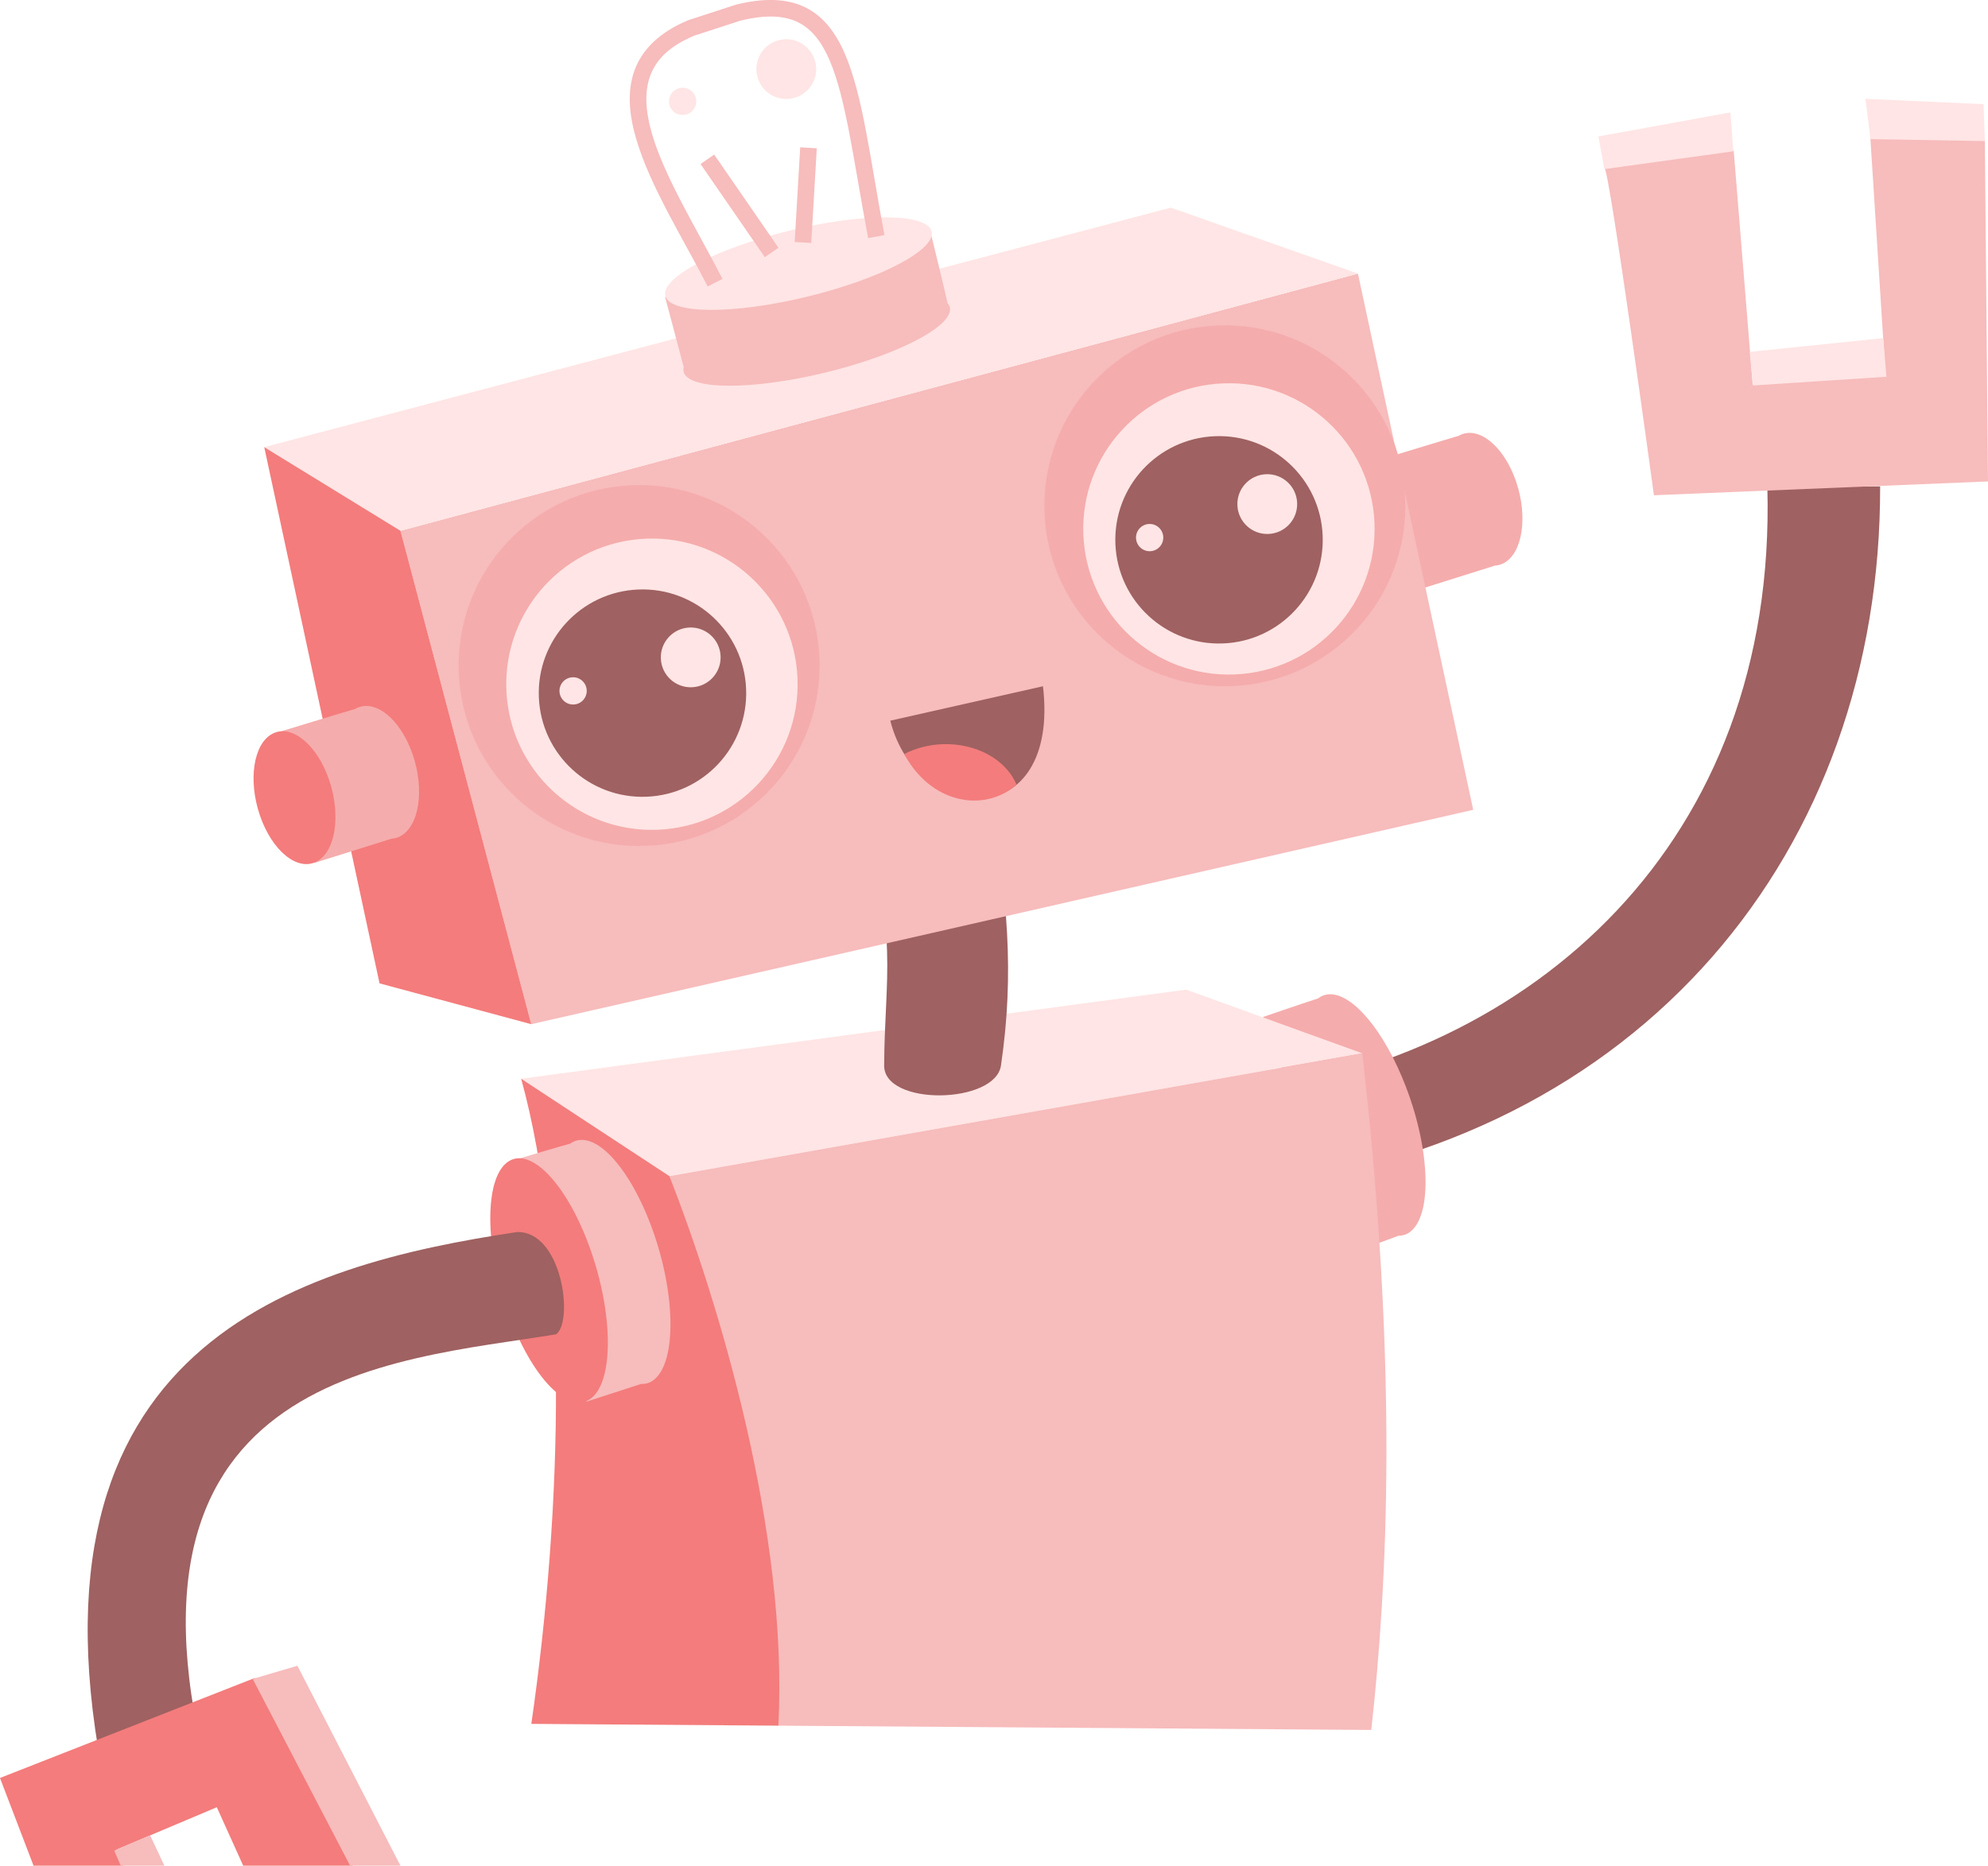
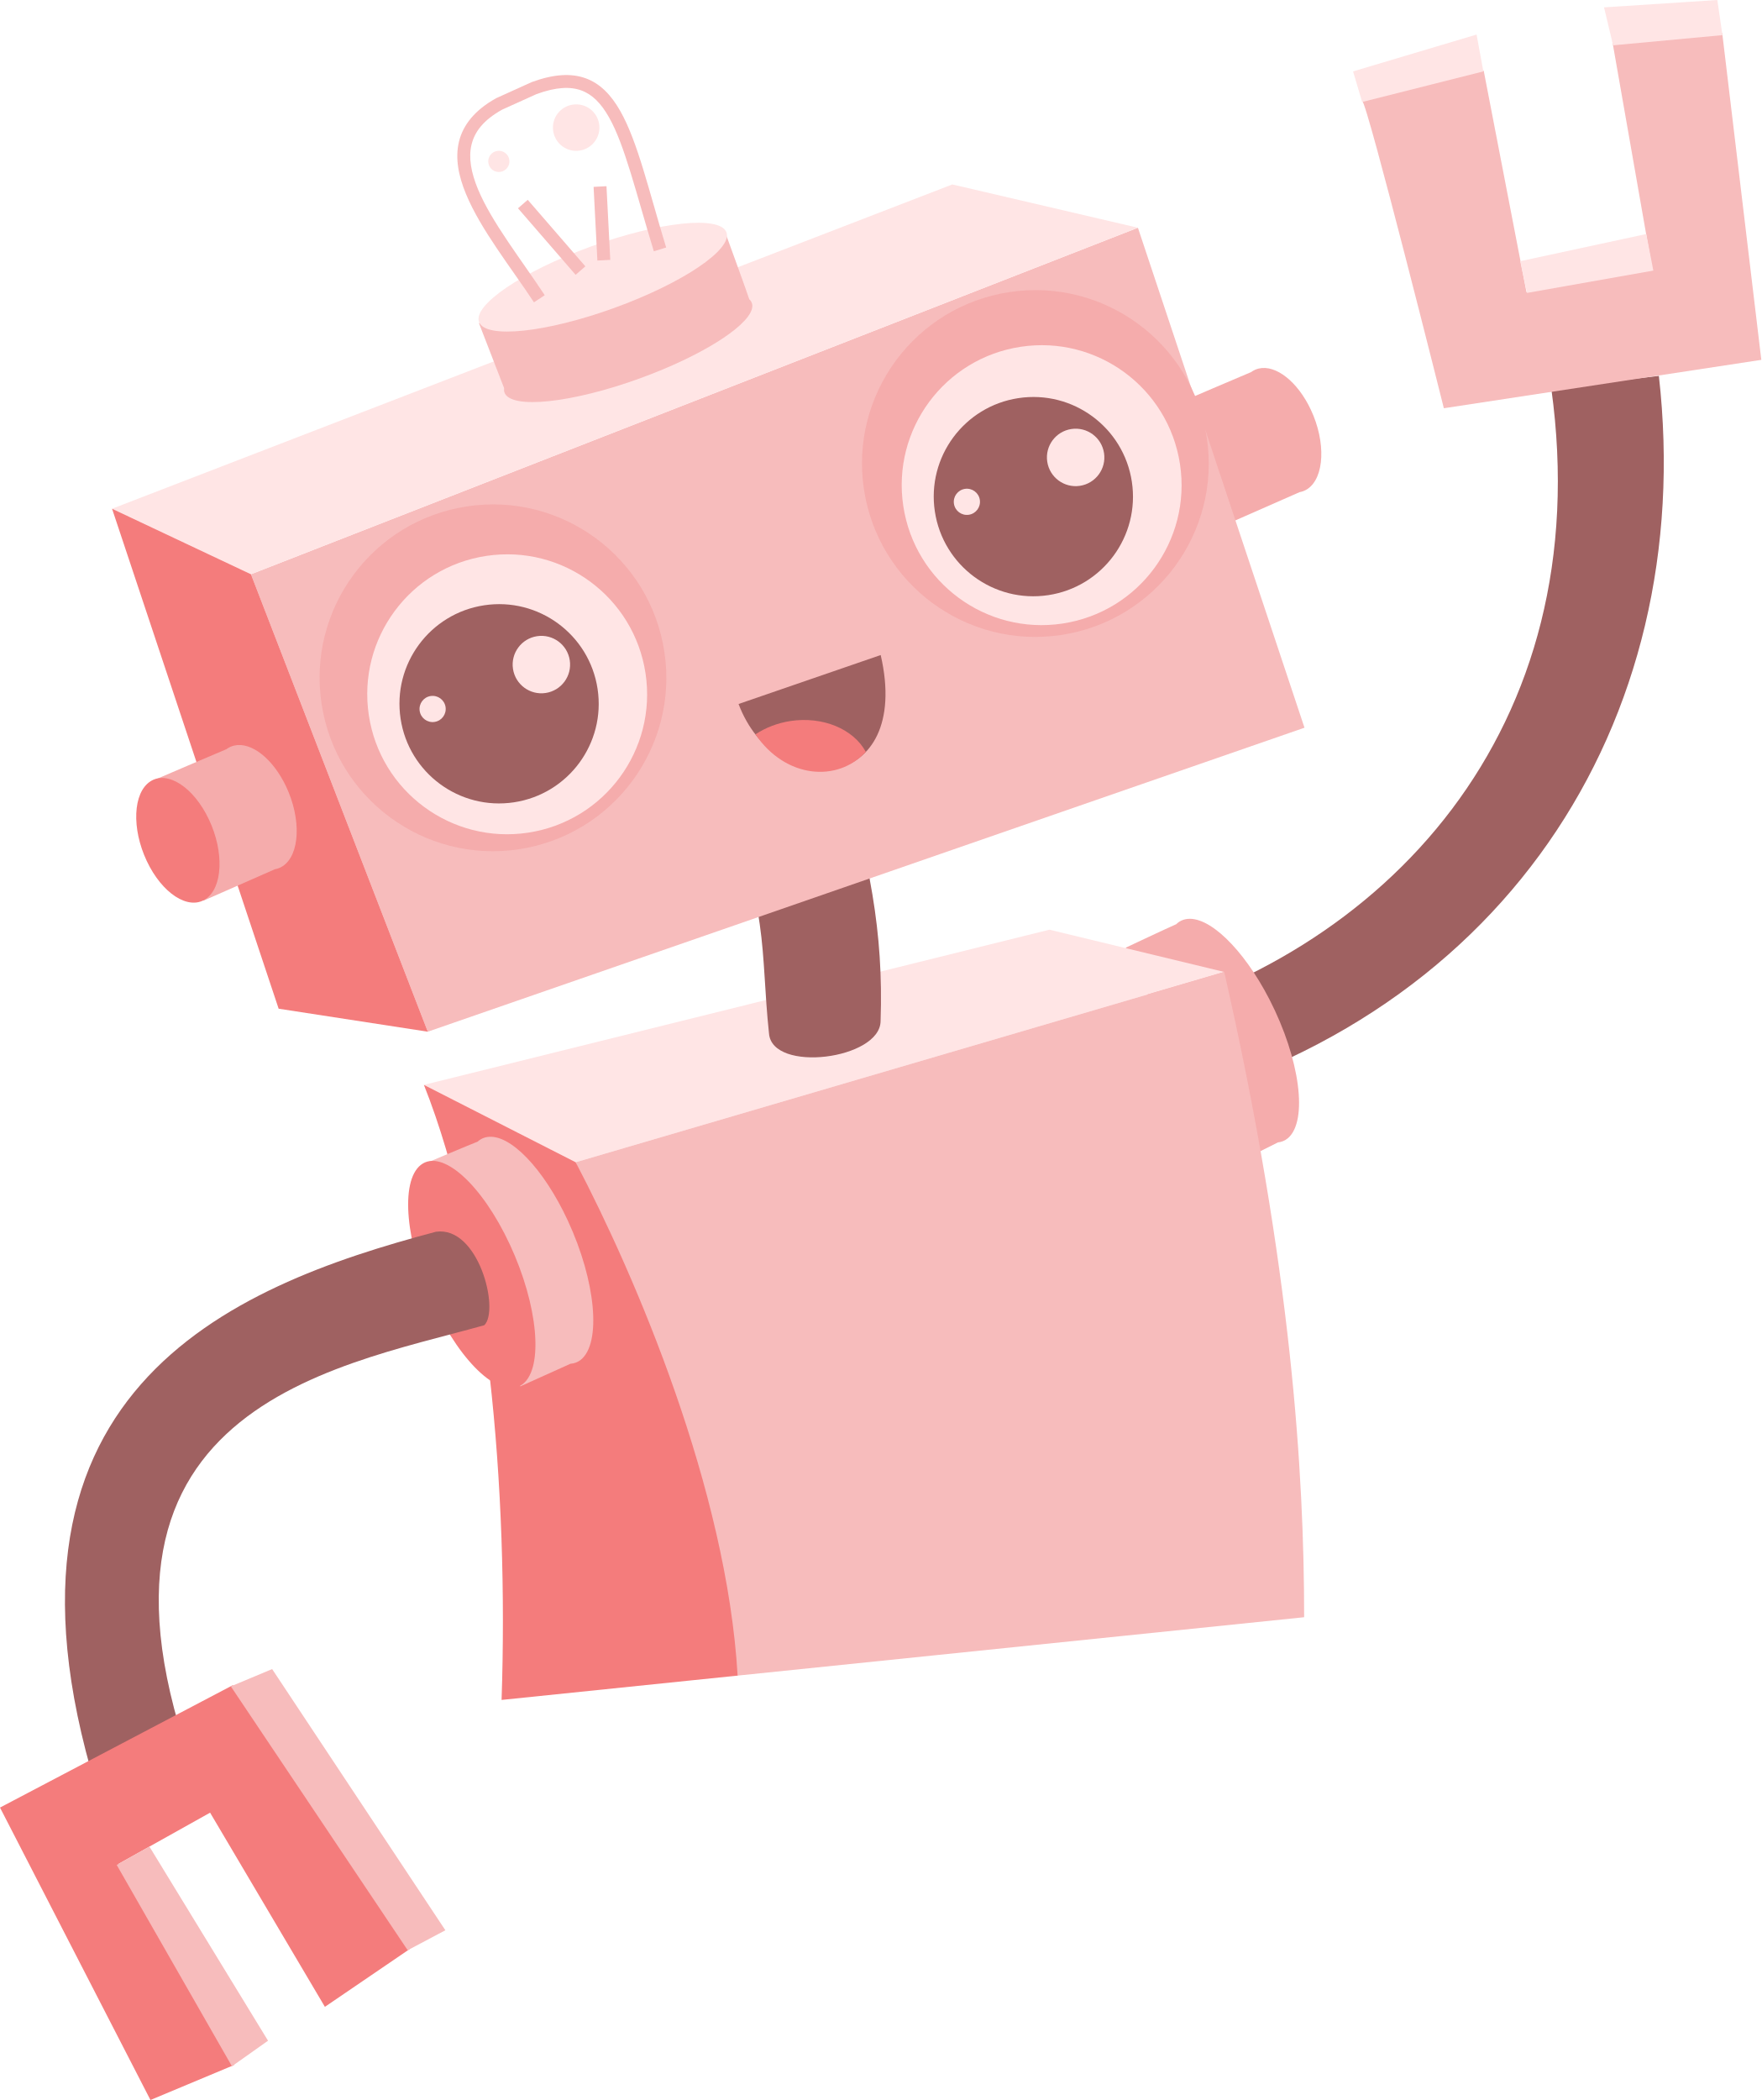
- <svg xmlns="http://www.w3.org/2000/svg" version="1.1" id="svg4509" viewBox="0 0 414.31 388.889" height="109.753mm" width="116.927mm">
-   <defs id="defs4511">
-     <clipPath clipPathUnits="userSpaceOnUse" id="clipPath11865">
-       <rect style="opacity:1;fill:#ff00ff;fill-opacity:1;stroke:none;stroke-width:1.5;stroke-linecap:butt;stroke-linejoin:round;stroke-miterlimit:4;stroke-dasharray:none;stroke-dashoffset:0;stroke-opacity:1" id="rect11867" width="1400" height="400" x="6076" y="27430.361" />
-     </clipPath>
-   </defs>
-   <g transform="translate(-315.7022,-280.7751)" id="layer1">
-     <g id="g11825" clip-path="url(#clipPath11865)" transform="translate(-6270.243,-27160.697)">
-       <g transform="matrix(1.11874,0.1234591,-0.1234591,1.11874,692.4093,16012.881)" id="g10972" clip-path="none">
-         <path id="path10974" d="m 6597.172,9568.245 a 12.592,7.09 68.732 0 0 -1.298,0.565 12.592,7.09 68.732 0 0 -0.148,0.111 c -1.293,0.518 -13.923,5.944 -13.923,5.944 l 9.475,23.26 13.763,-6.053 a 12.592,7.09 68.732 0 0 1.516,-0.598 12.592,7.09 68.732 0 0 0.657,-15.32 12.592,7.09 68.732 0 0 -10.043,-7.91 z" style="opacity:1;fill:#f5acac;fill-opacity:1;stroke:none;stroke-width:4;stroke-linecap:round;stroke-linejoin:miter;stroke-miterlimit:4;stroke-dasharray:none;stroke-dashoffset:0;stroke-opacity:1" />
-         <path style="color:#000000;font-style:normal;font-variant:normal;font-weight:normal;font-stretch:normal;font-size:medium;line-height:normal;font-family:sans-serif;text-indent:0;text-align:start;text-decoration:none;text-decoration-line:none;text-decoration-style:solid;text-decoration-color:#000000;letter-spacing:normal;word-spacing:normal;text-transform:none;direction:ltr;block-progression:tb;writing-mode:lr-tb;baseline-shift:baseline;text-anchor:start;white-space:normal;clip-rule:nonzero;display:inline;overflow:visible;visibility:visible;opacity:1;isolation:auto;mix-blend-mode:normal;color-interpolation:sRGB;color-interpolation-filters:linearRGB;solid-color:#000000;solid-opacity:1;fill:#9f6161;fill-opacity:1;fill-rule:evenodd;stroke:none;stroke-width:16.9;stroke-linecap:butt;stroke-linejoin:miter;stroke-miterlimit:4;stroke-dasharray:none;stroke-dashoffset:0;stroke-opacity:1;color-rendering:auto;image-rendering:auto;shape-rendering:auto;text-rendering:auto;enable-background:accumulate" d="m 6674.318,9569.657 -20.739,2.435 c 9.078,65.602 -31.935,109.746 -84.713,122.567 l 2.706,17.206 c 72.575,-16.296 110.284,-75.504 102.746,-142.208 z" id="path10976" />
-         <path id="path10978" d="m 6583.093,9674.374 c -0.606,0.122 -1.152,0.379 -1.625,0.786 -0.058,0.054 -0.115,0.114 -0.172,0.172 -1.632,0.704 -9.754,4.532 -9.754,4.532 l 19.834,42.285 9.502,-4.749 c 0.724,-0.077 1.367,-0.35 1.917,-0.806 3.931,-3.334 2.343,-15.313 -3.547,-26.755 -5.073,-9.855 -11.829,-16.322 -16.154,-15.464 z" style="opacity:1;fill:#f5acac;fill-opacity:1;stroke:none;stroke-width:4;stroke-linecap:round;stroke-linejoin:miter;stroke-miterlimit:4;stroke-dasharray:none;stroke-dashoffset:0;stroke-opacity:1" />
-         <path id="path10980" d="m 6465.508,9721.223 125.021,-36.679 -33.701,-8.146 -120.582,29.911 z" style="fill:#ffe5e5;fill-opacity:1;fill-rule:evenodd;stroke:none;stroke-width:1px;stroke-linecap:butt;stroke-linejoin:miter;stroke-opacity:1" />
-         <path style="fill:#9f6161;fill-opacity:1;fill-rule:evenodd;stroke:none;stroke-width:1px;stroke-linecap:butt;stroke-linejoin:miter;stroke-opacity:1" d="m 6493.273,9652.542 c 9.611,18.308 7.805,28.009 9.497,43.85 0.601,7.68 21.425,5.006 21.512,-2.366 0.602,-17.257 -2.189,-31.033 -7.786,-50.073 z" id="path10982" />
-         <path style="fill:#f7bcbc;fill-opacity:1;fill-rule:evenodd;stroke:none;stroke-width:1px;stroke-linecap:butt;stroke-linejoin:miter;stroke-opacity:1" d="m 6402.902,9607.892 34.091,88.168 169.009,-58.592 -32.112,-96.366 z" id="path10984" />
-         <circle style="opacity:1;fill:#f5acac;fill-opacity:1;stroke:none;stroke-width:4;stroke-linecap:round;stroke-linejoin:miter;stroke-miterlimit:4;stroke-dasharray:none;stroke-dashoffset:0;stroke-opacity:1" id="circle10986" cx="5048.416" cy="10458.103" r="33.419" transform="matrix(0.988778,-0.1493922,0.1493922,0.988778,0,0)" />
-         <path style="fill:#f7bcbc;fill-opacity:1;fill-rule:evenodd;stroke:none;stroke-width:1px;stroke-linecap:butt;stroke-linejoin:miter;stroke-opacity:1" d="m 6465.508,9721.223 125.021,-36.679 c 13.021,57.23 15.405,96.78 15.405,124.372 l -109.456,11.277 c -6.059,-42.407 -17.166,-62.098 -30.97,-98.972 z" id="path10988" />
-         <path id="path10990" d="m 6402.902,9607.892 -26.774,-12.629 161.982,-62.503 35.78,8.343 z" style="fill:#ffe5e5;fill-opacity:1;fill-rule:evenodd;stroke:none;stroke-width:1px;stroke-linecap:butt;stroke-linejoin:miter;stroke-opacity:1" />
-         <path id="path10992" d="m 6402.902,9607.892 34.091,88.168 -28.753,-4.432 -32.112,-96.366 z" style="fill:#f47c7c;fill-opacity:1;fill-rule:evenodd;stroke:none;stroke-width:1px;stroke-linecap:butt;stroke-linejoin:miter;stroke-opacity:1" />
-         <path id="path10994" d="m 6465.508,9721.223 -29.262,-14.915 c 12.396,31.226 16.334,78.193 14.972,118.548 l 45.504,-4.688 c -2.08,-35.776 -19.558,-76.718 -31.214,-98.942 z" style="fill:#f47c7c;fill-opacity:1;fill-rule:evenodd;stroke:none;stroke-width:1px;stroke-linecap:butt;stroke-linejoin:miter;stroke-opacity:1" />
-         <circle r="33.419" cy="10483.322" cx="4938.855" id="circle10996" style="opacity:1;fill:#f5acac;fill-opacity:1;stroke:none;stroke-width:4;stroke-linecap:round;stroke-linejoin:miter;stroke-miterlimit:4;stroke-dasharray:none;stroke-dashoffset:0;stroke-opacity:1" transform="matrix(0.988778,-0.1493922,0.1493922,0.988778,0,0)" />
-         <circle style="opacity:1;fill:#ffe5e5;fill-opacity:1;stroke:none;stroke-width:4;stroke-linecap:round;stroke-linejoin:miter;stroke-miterlimit:4;stroke-dasharray:none;stroke-dashoffset:0;stroke-opacity:1" id="circle10998" cx="4941.089" cy="10486.872" r="26.975" transform="matrix(0.988778,-0.1493922,0.1493922,0.988778,0,0)" />
-         <circle r="26.975" cy="10462.409" cx="5048.99" id="circle11000" style="opacity:1;fill:#ffe5e5;fill-opacity:1;stroke:none;stroke-width:4;stroke-linecap:round;stroke-linejoin:miter;stroke-miterlimit:4;stroke-dasharray:none;stroke-dashoffset:0;stroke-opacity:1" transform="matrix(0.988778,-0.1493922,0.1493922,0.988778,0,0)" />
-         <circle style="opacity:1;fill:#9f6161;fill-opacity:1;stroke:none;stroke-width:4;stroke-linecap:round;stroke-linejoin:miter;stroke-miterlimit:4;stroke-dasharray:none;stroke-dashoffset:0;stroke-opacity:1" id="circle11002" cx="5047.078" cy="10464.355" r="19.204" transform="matrix(0.988778,-0.1493922,0.1493922,0.988778,0,0)" />
-         <circle r="5.536" cy="10458.101" cx="5056.268" id="circle11004" style="opacity:1;fill:#ffe5e5;fill-opacity:1;stroke:none;stroke-width:4;stroke-linecap:round;stroke-linejoin:miter;stroke-miterlimit:4;stroke-dasharray:none;stroke-dashoffset:0;stroke-opacity:1" transform="matrix(0.988778,-0.1493922,0.1493922,0.988778,0,0)" />
-         <circle style="opacity:1;fill:#ffe5e5;fill-opacity:1;stroke:none;stroke-width:4;stroke-linecap:round;stroke-linejoin:miter;stroke-miterlimit:4;stroke-dasharray:none;stroke-dashoffset:0;stroke-opacity:1" id="circle11006" cx="5034.259" cy="10463.429" r="2.524" transform="matrix(0.988778,-0.1493922,0.1493922,0.988778,0,0)" />
-         <circle r="19.204" cy="10488.449" cx="4939.273" id="circle11008" style="opacity:1;fill:#9f6161;fill-opacity:1;stroke:none;stroke-width:4;stroke-linecap:round;stroke-linejoin:miter;stroke-miterlimit:4;stroke-dasharray:none;stroke-dashoffset:0;stroke-opacity:1" transform="matrix(0.988778,-0.1493922,0.1493922,0.988778,0,0)" />
-         <circle style="opacity:1;fill:#ffe5e5;fill-opacity:1;stroke:none;stroke-width:4;stroke-linecap:round;stroke-linejoin:miter;stroke-miterlimit:4;stroke-dasharray:none;stroke-dashoffset:0;stroke-opacity:1" id="circle11010" cx="4948.463" cy="10482.194" r="5.536" transform="matrix(0.988778,-0.1493922,0.1493922,0.988778,0,0)" />
-         <circle r="2.524" cy="10487.522" cx="4926.454" id="circle11012" style="opacity:1;fill:#ffe5e5;fill-opacity:1;stroke:none;stroke-width:4;stroke-linecap:round;stroke-linejoin:miter;stroke-miterlimit:4;stroke-dasharray:none;stroke-dashoffset:0;stroke-opacity:1" transform="matrix(0.988778,-0.1493922,0.1493922,0.988778,0,0)" />
-         <path style="fill:#9f6161;fill-opacity:1;fill-rule:evenodd;stroke:none;stroke-width:1px;stroke-linecap:butt;stroke-linejoin:miter;stroke-opacity:1" d="m 6496.902,9632.898 27.401,-9.437 c 6.169,26.698 -20.174,28.575 -27.401,9.437 z" id="path11014" />
-         <path style="opacity:1;fill:#f47c7c;fill-opacity:1;stroke:none;stroke-width:4;stroke-linecap:round;stroke-linejoin:miter;stroke-miterlimit:4;stroke-dasharray:none;stroke-dashoffset:0;stroke-opacity:1" d="m 6506.933,9636.172 c -2.462,0.376 -4.8,1.265 -6.774,2.576 5.782,8.509 15.81,9.328 21.277,3.375 -2.422,-4.447 -8.332,-6.872 -14.503,-5.951 z" id="path11016" />
-         <path style="opacity:1;fill:#f5acac;fill-opacity:1;stroke:none;stroke-width:4;stroke-linecap:round;stroke-linejoin:miter;stroke-miterlimit:4;stroke-dasharray:none;stroke-dashoffset:0;stroke-opacity:1" d="m 6399.651,9640.917 a 12.592,7.09 68.732 0 0 -1.298,0.565 12.592,7.09 68.732 0 0 -0.148,0.114 c -1.293,0.518 -13.923,5.944 -13.923,5.944 l 9.475,23.26 13.763,-6.053 a 12.592,7.09 68.732 0 0 1.516,-0.598 12.592,7.09 68.732 0 0 0.657,-15.32 12.592,7.09 68.732 0 0 -10.043,-7.91 z" id="path11018" />
-         <ellipse style="opacity:1;fill:#f47c7c;fill-opacity:1;stroke:none;stroke-width:4;stroke-linecap:round;stroke-linejoin:miter;stroke-miterlimit:4;stroke-dasharray:none;stroke-dashoffset:0;stroke-opacity:1" id="ellipse11020" cx="1678.634" cy="11705.732" rx="7.203" ry="12.528" transform="matrix(0.8327862,-0.5535948,0.4263615,0.9045528,0,0)" />
-         <path id="path11022" d="m 6499.559,9556.207 a 6.332,25.363 70.116 0 0 -0.447,-1.182 6.332,25.363 70.116 0 0 -0.139,-0.12 c -0.362,-1.192 -4.571,-12.72 -4.571,-12.72 l -47.543,17.317 4.847,12.518 a 6.332,25.363 70.116 0 0 0.406,1.4 6.332,25.363 70.116 0 0 28.115,-4.169 6.332,25.363 70.116 0 0 19.331,-13.044 z" style="opacity:1;fill:#f7bcbc;fill-opacity:1;stroke:none;stroke-width:4;stroke-linecap:round;stroke-linejoin:miter;stroke-miterlimit:4;stroke-dasharray:none;stroke-dashoffset:0;stroke-opacity:1" />
-         <ellipse transform="matrix(0.6762465,0.7366755,-0.9312125,0.3644768,0,0)" ry="25.235" rx="6.825" cy="1814.261" cx="12066.88" id="ellipse11024" style="opacity:1;fill:#ffe5e5;fill-opacity:1;stroke:none;stroke-width:4;stroke-linecap:round;stroke-linejoin:miter;stroke-miterlimit:4;stroke-dasharray:none;stroke-dashoffset:0;stroke-opacity:1" />
-         <path style="opacity:1;fill:#f7bcbc;fill-opacity:1;stroke:none;stroke-width:4;stroke-linecap:round;stroke-linejoin:miter;stroke-miterlimit:4;stroke-dasharray:none;stroke-dashoffset:0;stroke-opacity:1" d="m 6448.459,9716.354 c -0.611,0.096 -1.165,0.337 -1.655,0.72 -0.06,0.053 -0.12,0.109 -0.179,0.166 -1.659,0.637 -9.929,4.136 -9.929,4.136 l 18.119,43.047 9.686,-4.363 c 0.726,-0.051 1.379,-0.295 1.948,-0.729 4.062,-3.173 2.956,-15.206 -2.469,-26.875 -4.673,-10.051 -11.163,-16.784 -15.519,-16.1 z" id="path11026" />
-         <ellipse style="opacity:1;fill:#f47c7c;fill-opacity:1;stroke:none;stroke-width:4;stroke-linecap:round;stroke-linejoin:miter;stroke-miterlimit:4;stroke-dasharray:none;stroke-dashoffset:0;stroke-opacity:1" id="ellipse11028" cx="1783.719" cy="11955.538" rx="9.332" ry="23.299" transform="matrix(0.7879126,-0.6157871,0.421567,0.9067973,0,0)" />
-         <path style="color:#000000;font-style:normal;font-variant:normal;font-weight:normal;font-stretch:normal;font-size:medium;line-height:normal;font-family:sans-serif;text-indent:0;text-align:start;text-decoration:none;text-decoration-line:none;text-decoration-style:solid;text-decoration-color:#000000;letter-spacing:normal;word-spacing:normal;text-transform:none;direction:ltr;block-progression:tb;writing-mode:lr-tb;baseline-shift:baseline;text-anchor:start;white-space:normal;clip-rule:nonzero;display:inline;overflow:visible;visibility:visible;opacity:1;isolation:auto;mix-blend-mode:normal;color-interpolation:sRGB;color-interpolation-filters:linearRGB;solid-color:#000000;solid-opacity:1;fill:#9f6161;fill-opacity:1;fill-rule:evenodd;stroke:none;stroke-width:16.9;stroke-linecap:butt;stroke-linejoin:miter;stroke-miterlimit:4;stroke-dasharray:none;stroke-dashoffset:0;stroke-opacity:1;color-rendering:auto;image-rendering:auto;shape-rendering:auto;text-rendering:auto;enable-background:accumulate" d="m 6438.564,9734.619 c -39.631,10.508 -90.544,30.866 -64.315,110.969 l 20.777,0.998 c -32.575,-77.56 23.18,-85.616 52.861,-93.954 2.985,-2.888 -1.086,-19.187 -9.323,-18.014 z" id="path11030" />
-         <path style="fill:#f7bcbc;fill-opacity:1;fill-rule:evenodd;stroke:none;stroke-width:1px;stroke-linecap:butt;stroke-linejoin:miter;stroke-opacity:1" d="m 6617.123,9516.677 c 0.96,0.192 15.745,59.216 15.745,59.216 l 61.2,-9.326 -7.538,-63 -21.171,1.677 7.726,44.044 -24.289,4.227 -8.248,-42.691 z" id="path11032" />
-         <path style="fill:#ffe5e5;fill-opacity:1;fill-rule:evenodd;stroke:none;stroke-width:1px;stroke-linecap:butt;stroke-linejoin:miter;stroke-opacity:1" d="m 6685.588,9497.208 -21.842,1.419 1.747,7.317 21.08,-1.964 z m -46.414,6.661 -23.809,7.1 1.75,5.898 23.37,-5.898 z m 32.709,38.443 -24.299,5.242 1.31,6.115 24.355,-4.312 z" id="path11034" />
-         <g id="g11036" transform="matrix(1.235583,0,0,1.235583,-1532.371,-2307.671)">
-           <path id="path11038" d="m 6469.32,9558.455 c -1.716,0.118 -3.592,0.551 -5.646,1.299 l -0.043,0.016 -6.859,3.103 -0.043,0.024 c -4.063,2.248 -6.371,5.128 -7.152,8.357 -0.782,3.229 -0.077,6.653 1.353,10.105 2.86,6.905 8.692,14.171 13.1,20.869 l 2.078,-1.367 c -4.503,-6.843 -10.246,-14.096 -12.879,-20.453 -1.317,-3.179 -1.839,-6.074 -1.234,-8.57 0.603,-2.493 2.294,-4.743 5.924,-6.756 l 6.625,-2.994 c 3.769,-1.369 6.497,-1.471 8.615,-0.699 2.122,0.773 3.802,2.471 5.334,5.174 3.064,5.407 5.224,14.622 8.645,25.83 l 2.379,-0.727 c -3.392,-11.117 -5.458,-20.328 -8.859,-26.33 -1.701,-3.001 -3.812,-5.251 -6.646,-6.283 -1.417,-0.516 -2.974,-0.715 -4.689,-0.598 z m 8.69,21.393 -2.484,0.129 0.732,14.199 2.484,-0.129 -0.732,-14.199 z m -15.178,2.625 -1.879,1.629 11.107,12.824 1.879,-1.629 -11.107,-12.824 z" style="color:#000000;font-style:normal;font-variant:normal;font-weight:normal;font-stretch:normal;font-size:medium;line-height:normal;font-family:sans-serif;text-indent:0;text-align:start;text-decoration:none;text-decoration-line:none;text-decoration-style:solid;text-decoration-color:#000000;letter-spacing:normal;word-spacing:normal;text-transform:none;direction:ltr;block-progression:tb;writing-mode:lr-tb;baseline-shift:baseline;text-anchor:start;white-space:normal;clip-rule:nonzero;display:inline;overflow:visible;visibility:visible;opacity:1;isolation:auto;mix-blend-mode:normal;color-interpolation:sRGB;color-interpolation-filters:linearRGB;solid-color:#000000;solid-opacity:1;fill:#f7bcbc;fill-opacity:1;fill-rule:evenodd;stroke:none;stroke-width:2.487;stroke-linecap:butt;stroke-linejoin:miter;stroke-miterlimit:4;stroke-dasharray:none;stroke-dashoffset:0;stroke-opacity:1;color-rendering:auto;image-rendering:auto;shape-rendering:auto;text-rendering:auto;enable-background:accumulate" />
-           <circle r="2.043" cy="10432.279" cx="4954.355" id="circle11040" style="opacity:1;fill:#ffe5e5;fill-opacity:1;stroke:none;stroke-width:4;stroke-linecap:round;stroke-linejoin:miter;stroke-miterlimit:4;stroke-dasharray:none;stroke-dashoffset:0;stroke-opacity:1" transform="matrix(0.988778,-0.1493922,0.1493922,0.988778,0,0)" />
-           <circle r="4.48" cy="10428.067" cx="4970.07" id="circle11042" style="opacity:1;fill:#ffe5e5;fill-opacity:1;stroke:none;stroke-width:4;stroke-linecap:round;stroke-linejoin:miter;stroke-miterlimit:4;stroke-dasharray:none;stroke-dashoffset:0;stroke-opacity:1" transform="matrix(0.988778,-0.1493922,0.1493922,0.988778,0,0)" />
-         </g>
-         <path style="fill:#f47c7c;fill-opacity:1;fill-rule:evenodd;stroke:none;stroke-width:1px;stroke-linecap:butt;stroke-linejoin:miter;stroke-opacity:1" d="m 6433.5,9872.875 -34.095,-50.861 -44.88,23.59 29.004,56.364 16.092,-6.729 -22.215,-38.804 17.62,-9.848 22.131,37.426 z" id="path11044" />
-         <path id="path11046" d="m 6399.024,9822.241 34.096,50.861 7.263,-3.851 -33.394,-50.342 z m -21.998,34.421 22.214,38.804 6.956,-4.927 -22.87,-37.425 z" style="fill:#f7bcbc;fill-opacity:1;fill-rule:evenodd;stroke:none;stroke-width:1px;stroke-linecap:butt;stroke-linejoin:miter;stroke-opacity:1" />
-       </g>
-     </g>
-   </g>
+ <svg xmlns="http://www.w3.org/2000/svg" viewBox="0 0 339.543 404.759">
+   <path fill="#f5acac" d="M242.647 71.037a12.592 7.09 68.732 0 0-1.298.565 12.592 7.09 68.732 0 0-.148.111c-1.293.518-13.923 5.944-13.923 5.944l9.475 23.26 13.763-6.053a12.592 7.09 68.732 0 0 1.516-.598 12.592 7.09 68.732 0 0 .657-15.32 12.592 7.09 68.732 0 0-10.043-7.91z" />
+   <path fill="#9f6161" fill-rule="evenodd" d="M319.793 72.449l-20.739 2.435c9.078 65.602-31.935 109.746-84.713 122.567l2.706 17.206c72.575-16.296 110.284-75.504 102.746-142.208z" style="line-height:normal;text-indent:0;text-align:start;text-decoration-line:none;text-decoration-style:solid;text-decoration-color:#000000;text-transform:none;block-progression:tb;isolation:auto;mix-blend-mode:normal" color="#000" font-family="sans-serif" white-space="normal" overflow="visible" solid-color="#000000" />
+   <path fill="#f5acac" d="M228.568 177.166c-.606.122-1.152.379-1.625.786-.058.054-.115.114-.172.172-1.632.704-9.754 4.532-9.754 4.532l19.834 42.285 9.502-4.749c.724-.077 1.367-.35 1.917-.806 3.931-3.334 2.343-15.313-3.547-26.755-5.073-9.855-11.829-16.322-16.154-15.464z" />
+   <path fill="#ffe5e5" fill-rule="evenodd" d="M110.983 224.015l125.021-36.679-33.701-8.146-120.582 29.911z" />
+   <path fill="#9f6161" fill-rule="evenodd" d="M138.748 155.334c9.611 18.308 7.805 28.009 9.497 43.85.601 7.68 21.425 5.006 21.512-2.366.602-17.257-2.189-31.033-7.786-50.073z" />
+   <path fill="#f7bcbc" fill-rule="evenodd" d="M48.377 110.684l34.091 88.168L251.477 140.26l-32.112-96.366z" />
+   <circle cx="184.009" cy="118.156" r="33.419" fill="#f5acac" transform="rotate(-8.592)" />
+   <path fill="#f7bcbc" fill-rule="evenodd" d="M110.983 224.015l125.021-36.679c13.021 57.23 15.405 96.78 15.405 124.372l-109.456 11.277c-6.059-42.407-17.166-62.098-30.97-98.972z" />
+   <path fill="#ffe5e5" fill-rule="evenodd" d="M48.377 110.684L21.603 98.054l161.982-62.503 35.78 8.343z" />
+   <path fill="#f47c7c" fill-rule="evenodd" d="M48.377 110.684l34.091 88.168-28.753-4.432-32.112-96.366zm62.606 113.331l-29.262-14.915c12.396 31.226 16.334 78.193 14.972 118.548l45.504-4.688c-2.08-35.776-19.558-76.718-31.214-98.942z" />
+   <circle cx="74.449" cy="143.375" r="33.419" fill="#f5acac" transform="rotate(-8.592)" />
+   <circle cx="76.683" cy="146.925" r="26.975" fill="#ffe5e5" transform="rotate(-8.592)" />
+   <circle cx="184.583" cy="122.462" r="26.975" fill="#ffe5e5" transform="rotate(-8.592)" />
+   <circle cx="182.672" cy="124.409" r="19.204" fill="#9f6161" transform="rotate(-8.592)" />
+   <circle cx="191.861" cy="118.154" r="5.536" fill="#ffe5e5" transform="rotate(-8.592)" />
+   <circle cx="169.852" cy="123.482" r="2.524" fill="#ffe5e5" transform="rotate(-8.592)" />
+   <circle cx="74.867" cy="148.502" r="19.204" fill="#9f6161" transform="rotate(-8.592)" />
+   <circle cx="84.057" cy="142.248" r="5.536" fill="#ffe5e5" transform="rotate(-8.592)" />
+   <circle cx="62.048" cy="147.576" r="2.524" fill="#ffe5e5" transform="rotate(-8.592)" />
+   <path fill="#9f6161" fill-rule="evenodd" d="M142.377 135.69l27.401-9.437c6.169 26.698-20.174 28.575-27.401 9.437z" />
+   <path fill="#f47c7c" d="M152.408 138.964c-2.462.376-4.8 1.265-6.774 2.576 5.782 8.509 15.81 9.328 21.277 3.375-2.422-4.447-8.332-6.872-14.503-5.951z" />
+   <path fill="#f5acac" d="M45.125 143.709a12.592 7.09 68.732 0 0-1.298.565 12.592 7.09 68.732 0 0-.148.114c-1.293.518-13.923 5.944-13.923 5.944l9.475 23.26 13.763-6.053a12.592 7.09 68.732 0 0 1.516-.598 12.592 7.09 68.732 0 0 .657-15.32 12.592 7.09 68.732 0 0-10.043-7.91z" />
+   <ellipse cx="-38.446" cy="155.523" fill="#f47c7c" transform="matrix(.8328 -.5536 .42636 .90455 0 0)" ry="12.528" rx="7.203" />
+   <path fill="#f7bcbc" d="M145.034 58.999a6.332 25.363 70.116 0 0-.447-1.182 6.332 25.363 70.116 0 0-.139-.12c-.362-1.192-4.571-12.72-4.571-12.72l-47.543 17.317 4.847 12.518a6.332 25.363 70.116 0 0 .406 1.4 6.332 25.363 70.116 0 0 28.115-4.169 6.332 25.363 70.116 0 0 19.331-13.044z" />
+   <ellipse cx="98.768" cy="-53.055" fill="#ffe5e5" rx="6.825" ry="25.235" transform="matrix(.67625 .73668 -.9312 .36448 0 0)" />
+   <path fill="#f7bcbc" d="M93.934 219.146c-.611.096-1.165.337-1.655.72-.06.053-.12.109-.179.166-1.659.637-9.929 4.136-9.929 4.136l18.119 43.047 9.686-4.363c.726-.051 1.379-.295 1.948-.729 4.062-3.173 2.956-15.206-2.469-26.875-4.673-10.051-11.163-16.784-15.519-16.1z" />
+   <ellipse cx="-21.646" cy="256.199" fill="#f47c7c" transform="matrix(.7879 -.6158 .42157 .9068 0 0)" ry="23.299" rx="9.332" />
+   <path fill="#9f6161" fill-rule="evenodd" d="M84.038 237.411c-39.631 10.508-90.544 30.866-64.315 110.969l20.777.998C7.925 271.819 63.68 263.763 93.362 255.425c2.985-2.888-1.086-19.187-9.323-18.014z" style="line-height:normal;text-indent:0;text-align:start;text-decoration-line:none;text-decoration-style:solid;text-decoration-color:#000000;text-transform:none;block-progression:tb;isolation:auto;mix-blend-mode:normal" color="#000" font-family="sans-serif" white-space="normal" overflow="visible" solid-color="#000000" />
+   <path fill="#f7bcbc" fill-rule="evenodd" d="M262.598 19.469c.96.192 15.745 59.216 15.745 59.216l61.2-9.326-7.538-63-21.171 1.677 7.726 44.044-24.289 4.227-8.248-42.691z" />
+   <path fill="#ffe5e5" fill-rule="evenodd" d="M331.063 0l-21.842 1.419 1.747 7.317 21.08-1.964zm-46.414 6.661l-23.809 7.1 1.75 5.898 23.37-5.898zm32.709 38.443l-24.299 5.242 1.31 6.115 24.355-4.312z" />
+   <path fill="#f7bcbc" fill-rule="evenodd" d="M108.225 14.496c-1.716.118-3.592.551-5.646 1.299l-.043.016-6.859 3.103-.043.024c-4.063 2.248-6.371 5.128-7.152 8.357-.782 3.229-.077 6.653 1.353 10.105 2.86 6.905 8.692 14.171 13.1 20.869l2.078-1.367c-4.503-6.843-10.246-14.096-12.879-20.453-1.317-3.179-1.839-6.074-1.234-8.57.603-2.493 2.294-4.743 5.924-6.756l6.625-2.994c3.769-1.369 6.497-1.471 8.615-.699 2.122.773 3.802 2.471 5.334 5.174 3.064 5.407 5.224 14.622 8.645 25.83l2.379-.727c-3.392-11.117-5.458-20.328-8.859-26.33-1.701-3.001-3.812-5.251-6.646-6.283-1.417-.516-2.974-.715-4.689-.598zm8.69 21.393l-2.484.129.732 14.199 2.484-.129-.732-14.199zm-15.178 2.625l-1.879 1.629 11.107 12.824 1.879-1.629-11.107-12.824z" style="line-height:normal;text-indent:0;text-align:start;text-decoration-line:none;text-decoration-style:solid;text-decoration-color:#000000;text-transform:none;block-progression:tb;isolation:auto;mix-blend-mode:normal" color="#000" font-family="sans-serif" white-space="normal" overflow="visible" solid-color="#000000" />
+   <circle cx="90.437" cy="45.125" r="2.043" fill="#ffe5e5" transform="rotate(-8.592)" />
+   <circle cx="106.152" cy="40.913" r="4.48" fill="#ffe5e5" transform="rotate(-8.592)" />
+   <path fill="#f47c7c" fill-rule="evenodd" d="M78.975 375.667l-34.095-50.861L0 348.395l29.004 56.364 16.092-6.729-22.215-38.804 17.62-9.848 22.131 37.426z" />
+   <path fill="#f7bcbc" fill-rule="evenodd" d="M44.498 325.033l34.096 50.861 7.263-3.851-33.394-50.342zm-21.998 34.421l22.214 38.804 6.956-4.927-22.87-37.425z" />
</svg>
